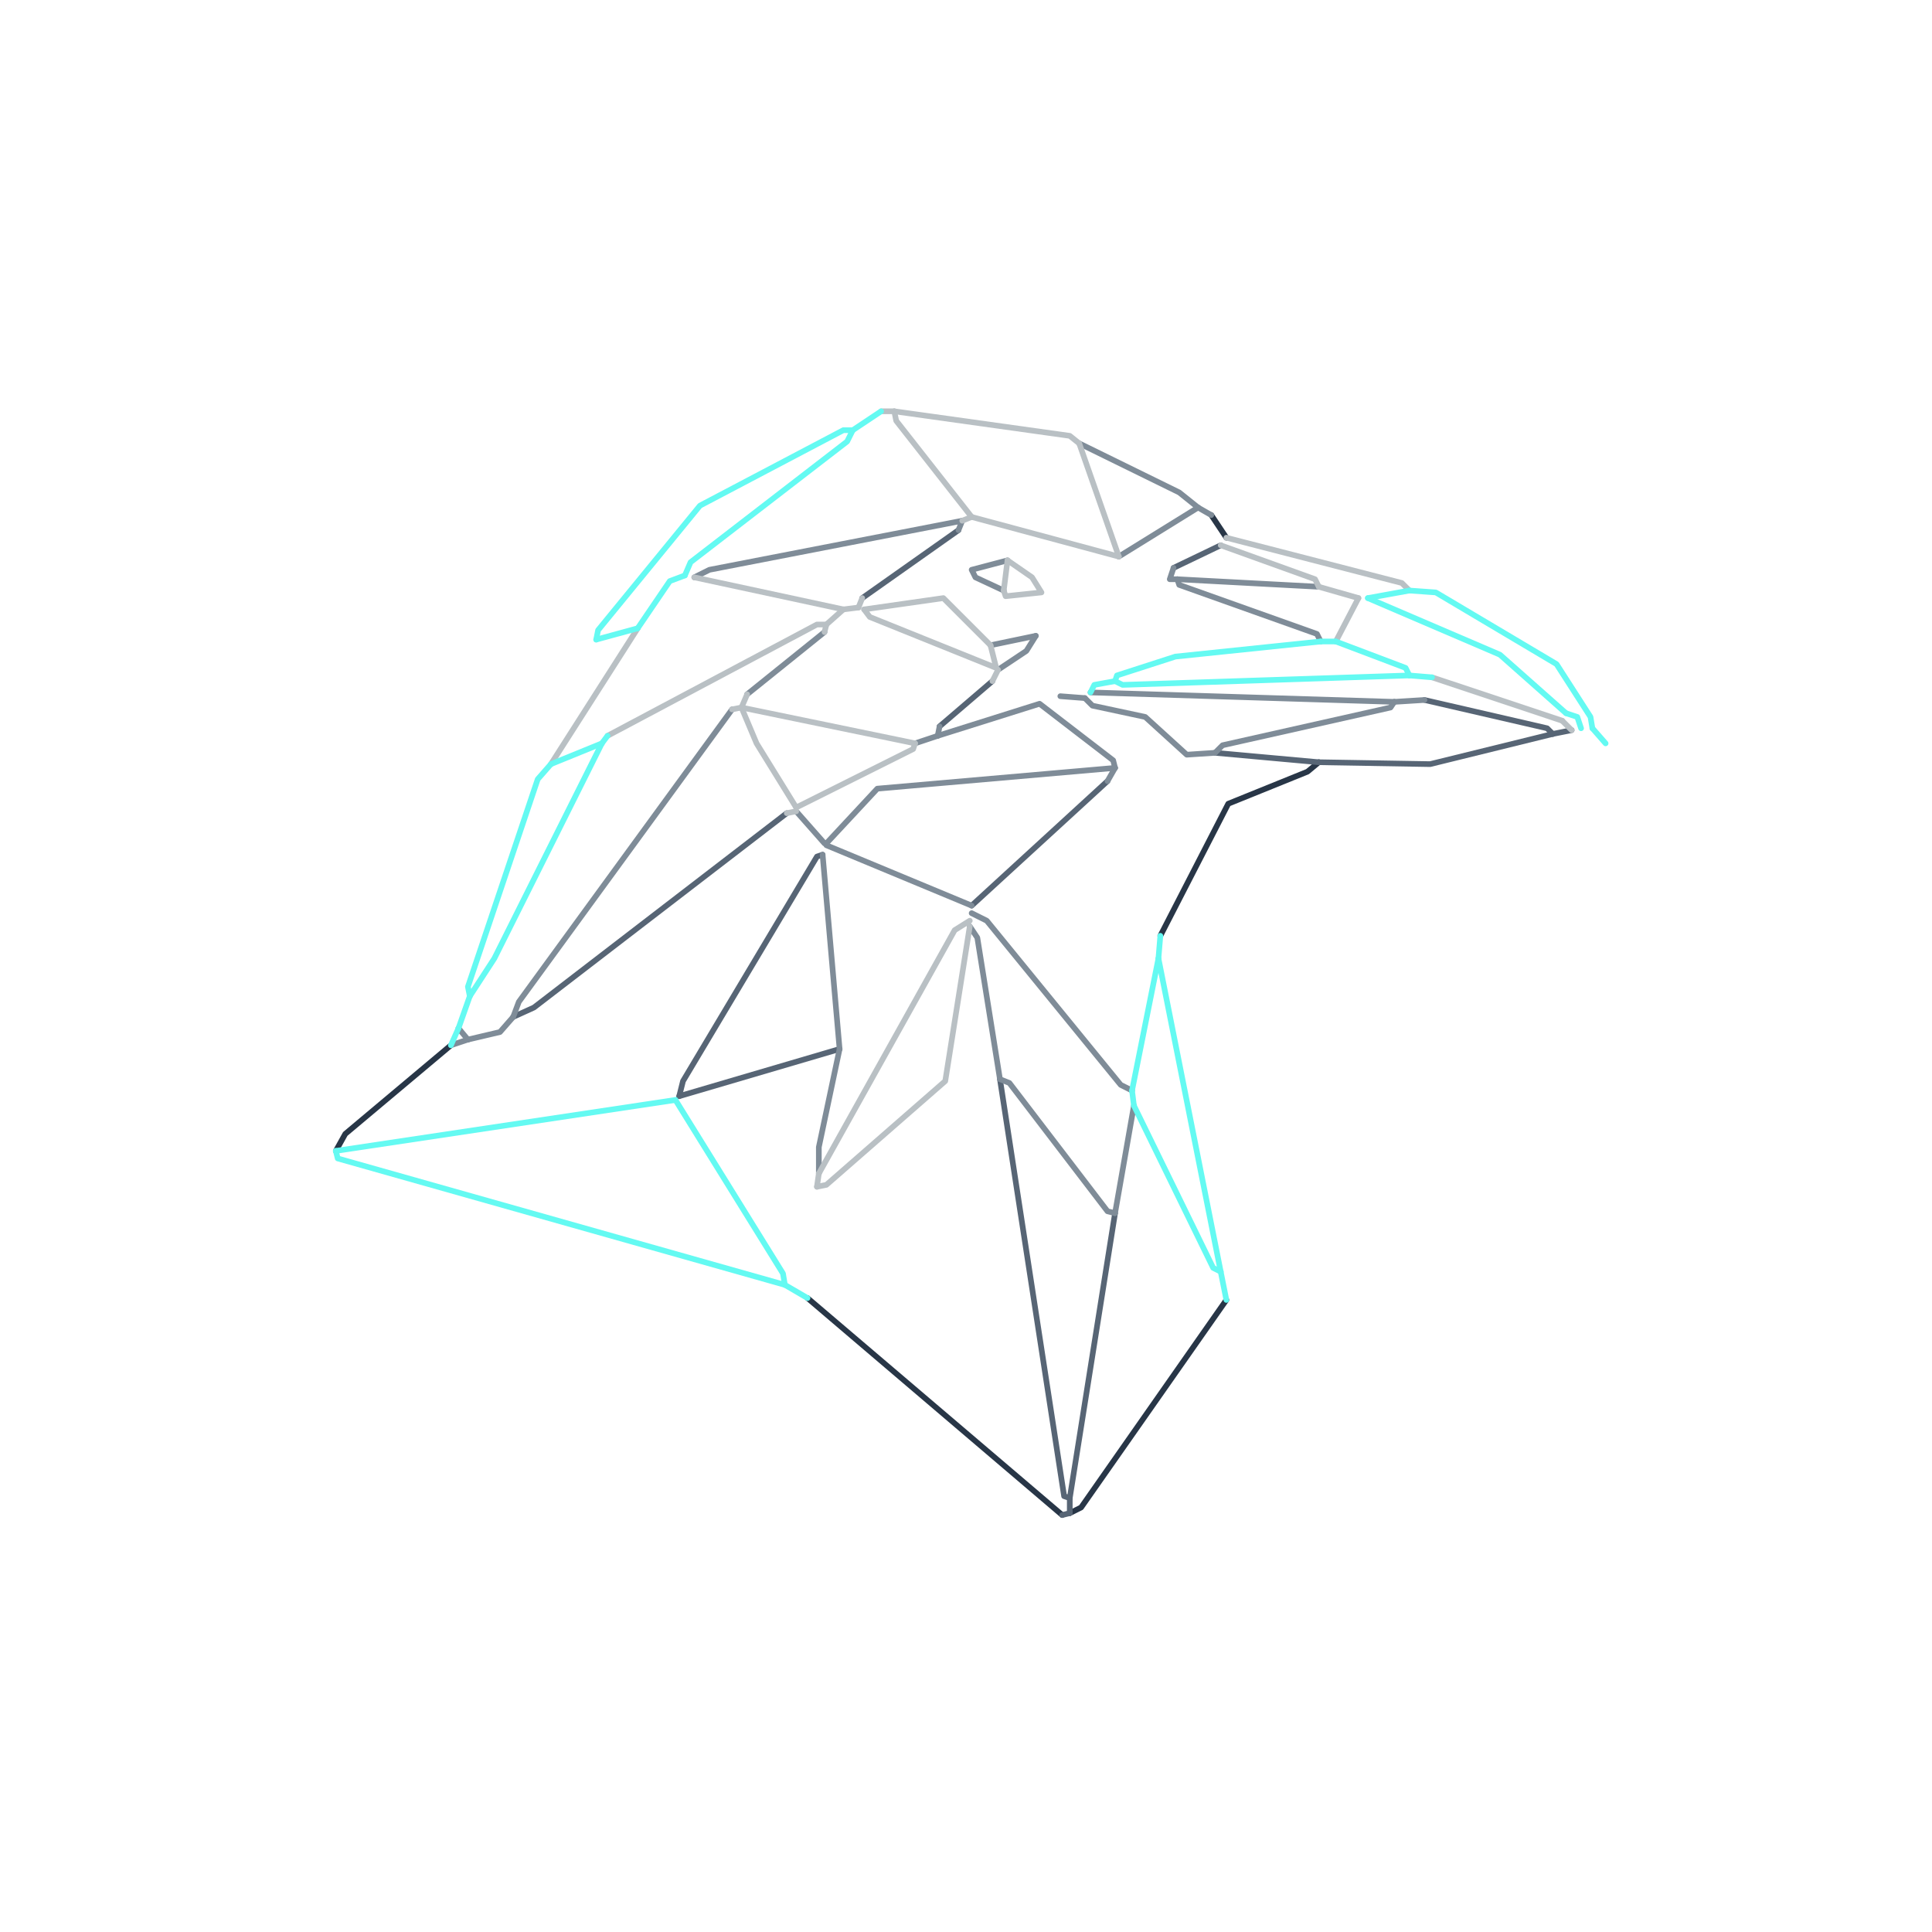
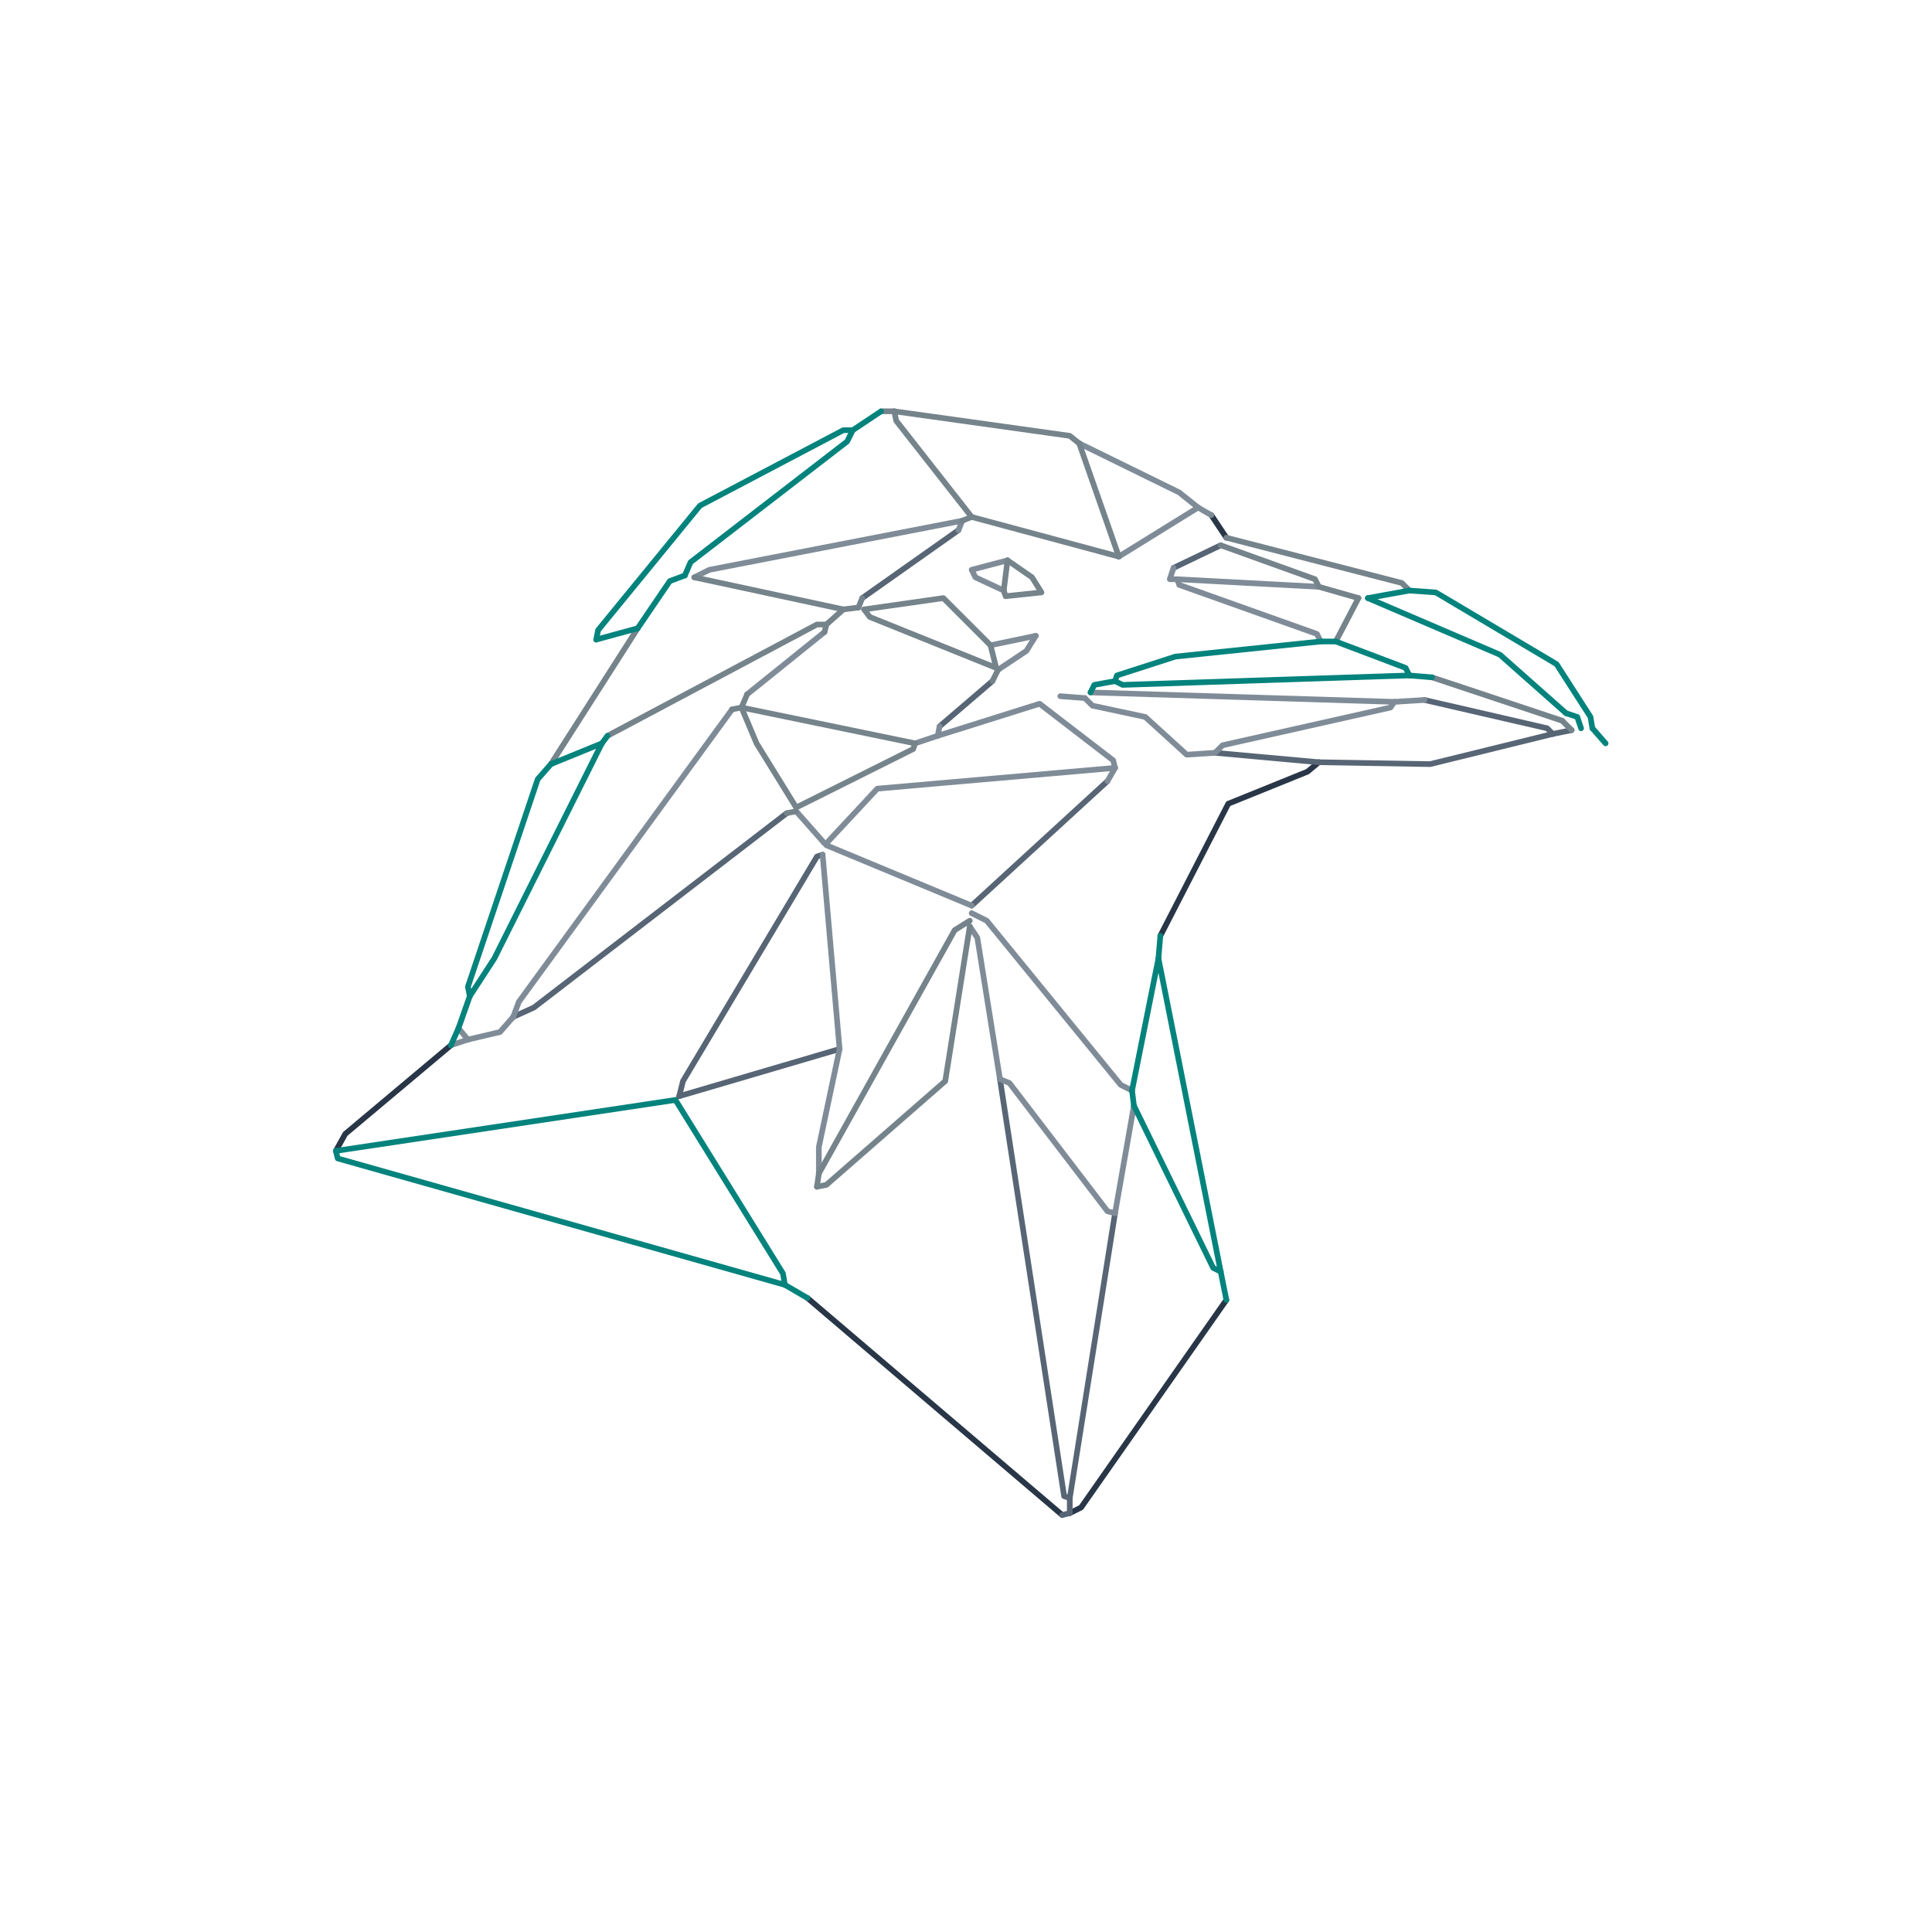
<svg xmlns="http://www.w3.org/2000/svg" viewBox="0 0 1024 1024" width="1024" height="1024">
  <g fill="none" stroke-width="3" stroke-linejoin="round" stroke-linecap="round">
    <path stroke="#283647" d="M642 273 650 285" />
    <path stroke="#283647" d="M699 404 693 409 651 426 615 496" />
    <path stroke="#283647" d="M239 554 183 601 178 610" />
    <path stroke="#283647" d="M650 689 573 799 567 802" />
    <path stroke="#283647" d="M428 688 563 803" />
    <path stroke="#576575" d="M508 281 457 317" />
    <path stroke="#576575" d="M647 289 622 301" />
    <path stroke="#576575" d="M526 361 498 385" />
    <path stroke="#576575" d="M755 371 820 386 823 389" />
    <path stroke="#576575" d="M833 387 823 389" />
    <path stroke="#576575" d="M823 389 758 405 699 404" />
    <path stroke="#576575" d="M644 399 699 404" />
    <path stroke="#576575" d="M587 414 515 480" />
    <path stroke="#576575" d="M417 431 283 534 272 539" />
    <path stroke="#576575" d="M436 453 433 454 362 573 360 581" />
    <path stroke="#576575" d="M445 556 360 581" />
    <path stroke="#576575" d="M530 572 564 793 567 794" />
    <path stroke="#576575" d="M591 643 567 794" />
    <path stroke="#576575" d="M563 803 567 802" />
    <path stroke="#576575" d="M567 794 567 802" />
    <path stroke="#7f8c98" d="M572 235 625 261 635 269" />
    <path stroke="#7f8c98" d="M635 269 593 295" />
    <path stroke="#7f8c98" d="M635 269 642 273" />
    <path stroke="#7f8c98" d="M510 276 508 281" />
    <path stroke="#7f8c98" d="M510 276 376 302 368 306" />
    <path stroke="#7f8c98" d="M622 301 620 307 624 307" />
    <path stroke="#7f8c98" d="M534 297 515 302 517 306 532 313" />
    <path stroke="#7f8c98" d="M624 307 625 310 698 336 700 340" />
    <path stroke="#7f8c98" d="M624 307 699 311" />
    <path stroke="#7f8c98" d="M437 335 396 368" />
    <path stroke="#7f8c98" d="M549 337 544 345 529 355" />
    <path stroke="#7f8c98" d="M549 337 525 342" />
    <path stroke="#7f8c98" d="M498 385 497 390" />
    <path stroke="#7f8c98" d="M578 367 739 372" />
    <path stroke="#7f8c98" d="M562 369 575 370" />
    <path stroke="#7f8c98" d="M575 370 579 374 607 380 629 400 644 399" />
    <path stroke="#7f8c98" d="M739 372 737 375 648 395 644 399" />
    <path stroke="#7f8c98" d="M739 372 755 371" />
    <path stroke="#7f8c98" d="M388 376 275 531 272 539" />
    <path stroke="#7f8c98" d="M497 390 485 394" />
    <path stroke="#7f8c98" d="M497 390 551 373 590 403 591 407" />
    <path stroke="#7f8c98" d="M591 407 587 414" />
    <path stroke="#7f8c98" d="M591 407 465 418 438 447" />
    <path stroke="#7f8c98" d="M422 430 437 447" />
    <path stroke="#7f8c98" d="M438 448 515 480" />
    <path stroke="#7f8c98" d="M436 453 445 556" />
    <path stroke="#7f8c98" d="M515 484 523 488 594 575 600 578" />
    <path stroke="#7f8c98" d="M514 491 518 497 530 572" />
    <path stroke="#7f8c98" d="M272 539 265 547 248 551" />
    <path stroke="#7f8c98" d="M243 545 248 551" />
    <path stroke="#7f8c98" d="M248 551 239 554" />
    <path stroke="#7f8c98" d="M445 556 434 608 434 622" />
    <path stroke="#7f8c98" d="M530 572 535 574 587 642 591 643" />
    <path stroke="#7f8c98" d="M601 586 591 643" />
-     <path stroke="#b9c0c4" d="M474 218 567 231 572 235" />
-     <path stroke="#b9c0c4" d="M474 218 475 223 515 274" />
-     <path stroke="#b9c0c4" d="M474 218 467 218" />
-     <path stroke="#b9c0c4" d="M572 235 593 295" />
-     <path stroke="#b9c0c4" d="M515 274 510 276" />
-     <path stroke="#b9c0c4" d="M515 274 593 295" />
-     <path stroke="#b9c0c4" d="M457 317 455 322" />
-     <path stroke="#b9c0c4" d="M650 285 743 309 747 313" />
-     <path stroke="#b9c0c4" d="M647 289 697 307 699 311" />
-     <path stroke="#b9c0c4" d="M534 297 532 313" />
-     <path stroke="#b9c0c4" d="M534 297 547 306 552 314 533 316 532 313" />
-     <path stroke="#b9c0c4" d="M368 306 447 323" />
-     <path stroke="#b9c0c4" d="M699 311 720 317" />
-     <path stroke="#b9c0c4" d="M720 317 708 340" />
-     <path stroke="#b9c0c4" d="M455 322 447 323" />
-     <path stroke="#b9c0c4" d="M447 323 438 331" />
-     <path stroke="#b9c0c4" d="M458 323 500 317 525 342" />
-     <path stroke="#b9c0c4" d="M458 323 461 327 528 354" />
-     <path stroke="#b9c0c4" d="M438 331 437 335" />
-     <path stroke="#b9c0c4" d="M396 368 393 375" />
-     <path stroke="#b9c0c4" d="M438 331 433 331 322 390" />
-     <path stroke="#b9c0c4" d="M338 333 292 405" />
-     <path stroke="#b9c0c4" d="M525 342 528 354" />
-     <path stroke="#b9c0c4" d="M529 355 526 361" />
-     <path stroke="#b9c0c4" d="M759 359 828 382" />
-     <path stroke="#b9c0c4" d="M393 375 401 394 422 428" />
-     <path stroke="#b9c0c4" d="M393 375 388 376" />
-     <path stroke="#b9c0c4" d="M393 375 485 394" />
-     <path stroke="#b9c0c4" d="M828 382 833 387" />
-     <path stroke="#b9c0c4" d="M485 394 484 397 422 428" />
-     <path stroke="#b9c0c4" d="M422 430 417 431" />
-     <path stroke="#b9c0c4" d="M514 488 506 493 434 622" />
-     <path stroke="#b9c0c4" d="M514 491 501 573 438 628 433 629" />
-     <path stroke="#b9c0c4" d="M434 622 433 629" />
-     <path stroke="#64faf2" d="M467 218 452 228" />
-     <path stroke="#64faf2" d="M452 228 449 234 366 298 363 305" />
-     <path stroke="#64faf2" d="M452 228 447 228 371 268 317 334 316 339" />
-     <path stroke="#64faf2" d="M363 305 355 308 338 333" />
-     <path stroke="#64faf2" d="M747 313 725 317" />
-     <path stroke="#64faf2" d="M747 313 761 314 825 352 843 380 844 386" />
-     <path stroke="#64faf2" d="M725 317 795 347 830 378" />
-     <path stroke="#64faf2" d="M322 390 319 394" />
-     <path stroke="#64faf2" d="M338 333 316 339" />
-     <path stroke="#64faf2" d="M700 340 623 348 592 358 591 361" />
-     <path stroke="#64faf2" d="M700 340 708 340" />
-     <path stroke="#64faf2" d="M708 340 745 354 747 358" />
-     <path stroke="#64faf2" d="M747 358 595 363 591 361" />
-     <path stroke="#64faf2" d="M747 358 759 359" />
-     <path stroke="#64faf2" d="M591 361 580 363 578 367" />
-     <path stroke="#64faf2" d="M830 378 836 380 838 386" />
-     <path stroke="#64faf2" d="M844 386 851 394" />
-     <path stroke="#64faf2" d="M319 394 262 508 249 528" />
-     <path stroke="#64faf2" d="M319 394 292 405" />
-     <path stroke="#64faf2" d="M615 496 614 508" />
-     <path stroke="#64faf2" d="M292 405 285 413 248 523 249 528" />
-     <path stroke="#64faf2" d="M614 508 600 578" />
-     <path stroke="#64faf2" d="M614 508 647 674" />
-     <path stroke="#64faf2" d="M249 528 243 545" />
-     <path stroke="#64faf2" d="M243 545 239 554" />
-     <path stroke="#64faf2" d="M600 578 601 586" />
-     <path stroke="#64faf2" d="M358 583 178 610" />
-     <path stroke="#64faf2" d="M358 583 415 675 416 681" />
-     <path stroke="#64faf2" d="M601 586 643 672 647 674" />
-     <path stroke="#64faf2" d="M178 610 179 614 416 681" />
-     <path stroke="#64faf2" d="M647 674 650 689" />
-     <path stroke="#64faf2" d="M416 681 428 688" />
+     <path stroke="#75838b" d="M474 218 567 231 572 235" />
+     <path stroke="#75838b" d="M474 218 475 223 515 274" />
+     <path stroke="#75838b" d="M474 218 467 218" />
+     <path stroke="#75838b" d="M572 235 593 295" />
+     <path stroke="#75838b" d="M515 274 510 276" />
+     <path stroke="#75838b" d="M515 274 593 295" />
+     <path stroke="#75838b" d="M457 317 455 322" />
+     <path stroke="#75838b" d="M650 285 743 309 747 313" />
+     <path stroke="#75838b" d="M647 289 697 307 699 311" />
+     <path stroke="#75838b" d="M534 297 532 313" />
+     <path stroke="#75838b" d="M534 297 547 306 552 314 533 316 532 313" />
+     <path stroke="#75838b" d="M368 306 447 323" />
+     <path stroke="#75838b" d="M699 311 720 317" />
+     <path stroke="#75838b" d="M720 317 708 340" />
+     <path stroke="#75838b" d="M455 322 447 323" />
+     <path stroke="#75838b" d="M447 323 438 331" />
+     <path stroke="#75838b" d="M458 323 500 317 525 342" />
+     <path stroke="#75838b" d="M458 323 461 327 528 354" />
+     <path stroke="#75838b" d="M438 331 437 335" />
+     <path stroke="#75838b" d="M396 368 393 375" />
+     <path stroke="#75838b" d="M438 331 433 331 322 390" />
+     <path stroke="#75838b" d="M338 333 292 405" />
+     <path stroke="#75838b" d="M525 342 528 354" />
+     <path stroke="#75838b" d="M529 355 526 361" />
+     <path stroke="#75838b" d="M759 359 828 382" />
+     <path stroke="#75838b" d="M393 375 401 394 422 428" />
+     <path stroke="#75838b" d="M393 375 388 376" />
+     <path stroke="#75838b" d="M393 375 485 394" />
+     <path stroke="#75838b" d="M828 382 833 387" />
+     <path stroke="#75838b" d="M485 394 484 397 422 428" />
+     <path stroke="#75838b" d="M422 430 417 431" />
+     <path stroke="#75838b" d="M514 488 506 493 434 622" />
+     <path stroke="#75838b" d="M514 491 501 573 438 628 433 629" />
+     <path stroke="#75838b" d="M434 622 433 629" />
+     <path stroke="#04837d" d="M467 218 452 228" />
+     <path stroke="#04837d" d="M452 228 449 234 366 298 363 305" />
+     <path stroke="#04837d" d="M452 228 447 228 371 268 317 334 316 339" />
+     <path stroke="#04837d" d="M363 305 355 308 338 333" />
+     <path stroke="#04837d" d="M747 313 725 317" />
+     <path stroke="#04837d" d="M747 313 761 314 825 352 843 380 844 386" />
+     <path stroke="#04837d" d="M725 317 795 347 830 378" />
+     <path stroke="#04837d" d="M322 390 319 394" />
+     <path stroke="#04837d" d="M338 333 316 339" />
+     <path stroke="#04837d" d="M700 340 623 348 592 358 591 361" />
+     <path stroke="#04837d" d="M700 340 708 340" />
+     <path stroke="#04837d" d="M708 340 745 354 747 358" />
+     <path stroke="#04837d" d="M747 358 595 363 591 361" />
+     <path stroke="#04837d" d="M747 358 759 359" />
+     <path stroke="#04837d" d="M591 361 580 363 578 367" />
+     <path stroke="#04837d" d="M830 378 836 380 838 386" />
+     <path stroke="#04837d" d="M844 386 851 394" />
+     <path stroke="#04837d" d="M319 394 262 508 249 528" />
+     <path stroke="#04837d" d="M319 394 292 405" />
+     <path stroke="#04837d" d="M615 496 614 508" />
+     <path stroke="#04837d" d="M292 405 285 413 248 523 249 528" />
+     <path stroke="#04837d" d="M614 508 600 578" />
+     <path stroke="#04837d" d="M614 508 647 674" />
+     <path stroke="#04837d" d="M249 528 243 545" />
+     <path stroke="#04837d" d="M243 545 239 554" />
+     <path stroke="#04837d" d="M600 578 601 586" />
+     <path stroke="#04837d" d="M358 583 178 610" />
+     <path stroke="#04837d" d="M358 583 415 675 416 681" />
+     <path stroke="#04837d" d="M601 586 643 672 647 674" />
+     <path stroke="#04837d" d="M178 610 179 614 416 681" />
+     <path stroke="#04837d" d="M647 674 650 689" />
+     <path stroke="#04837d" d="M416 681 428 688" />
  </g>
</svg>
